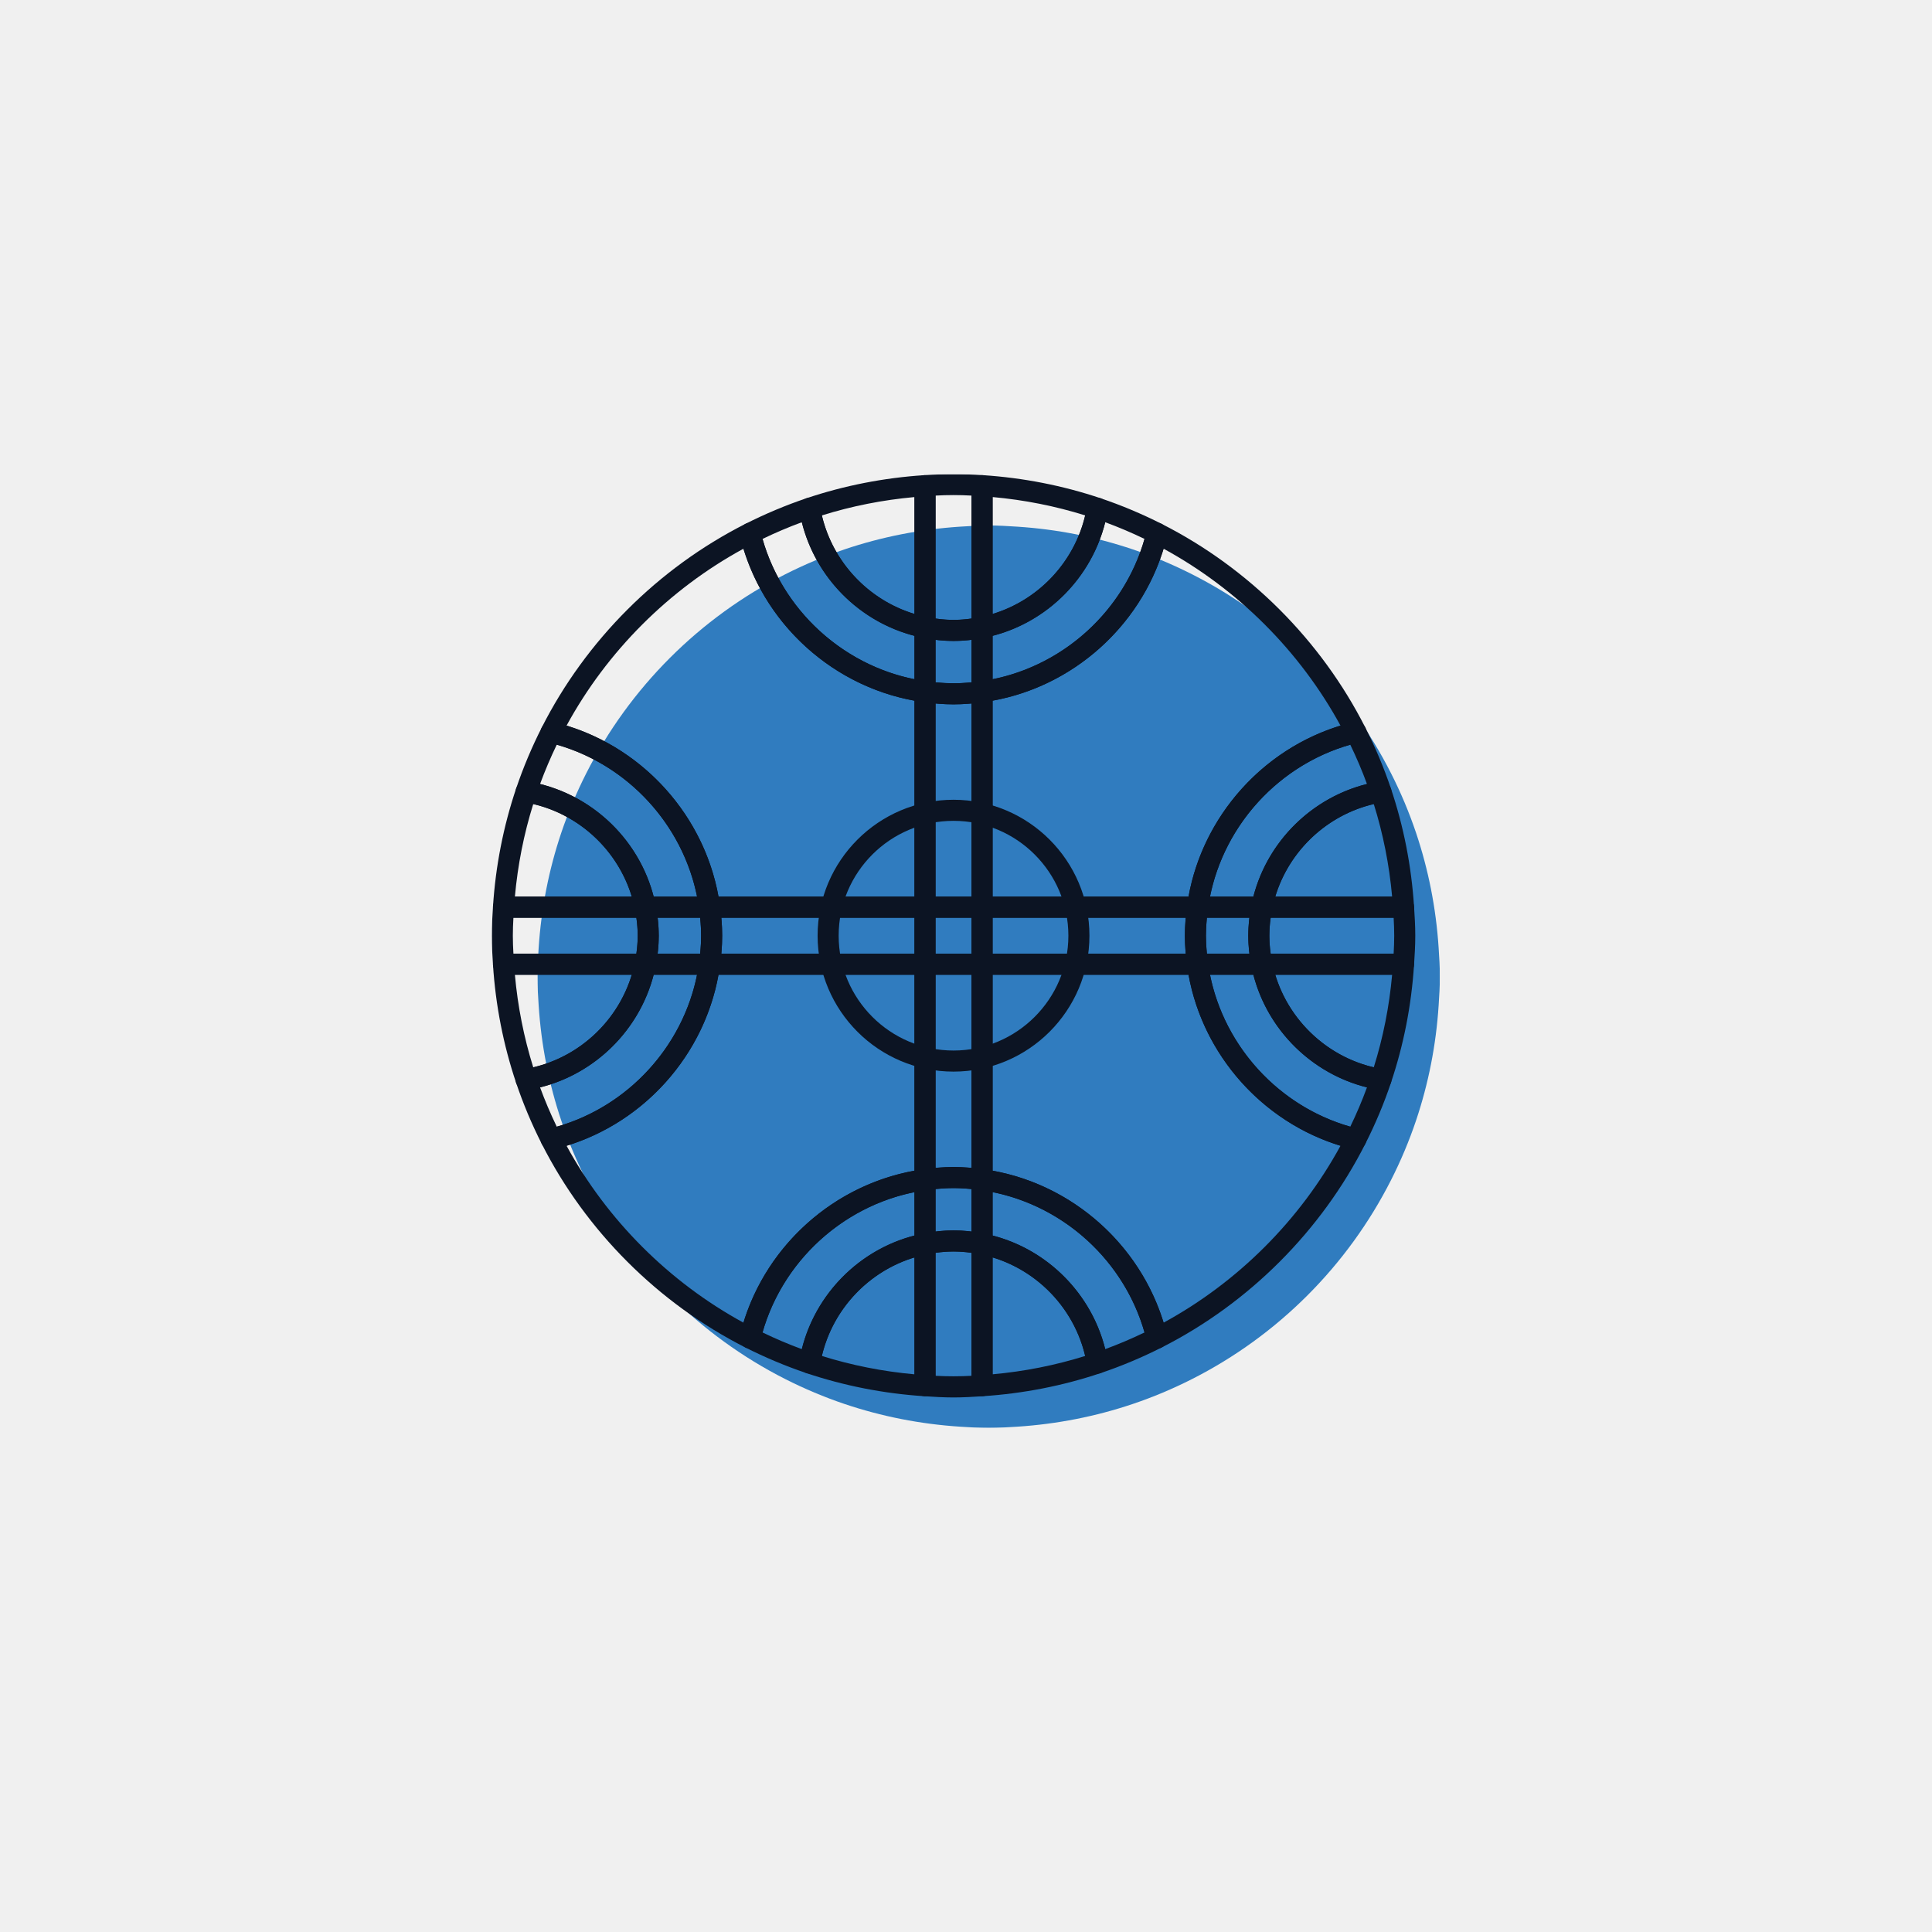
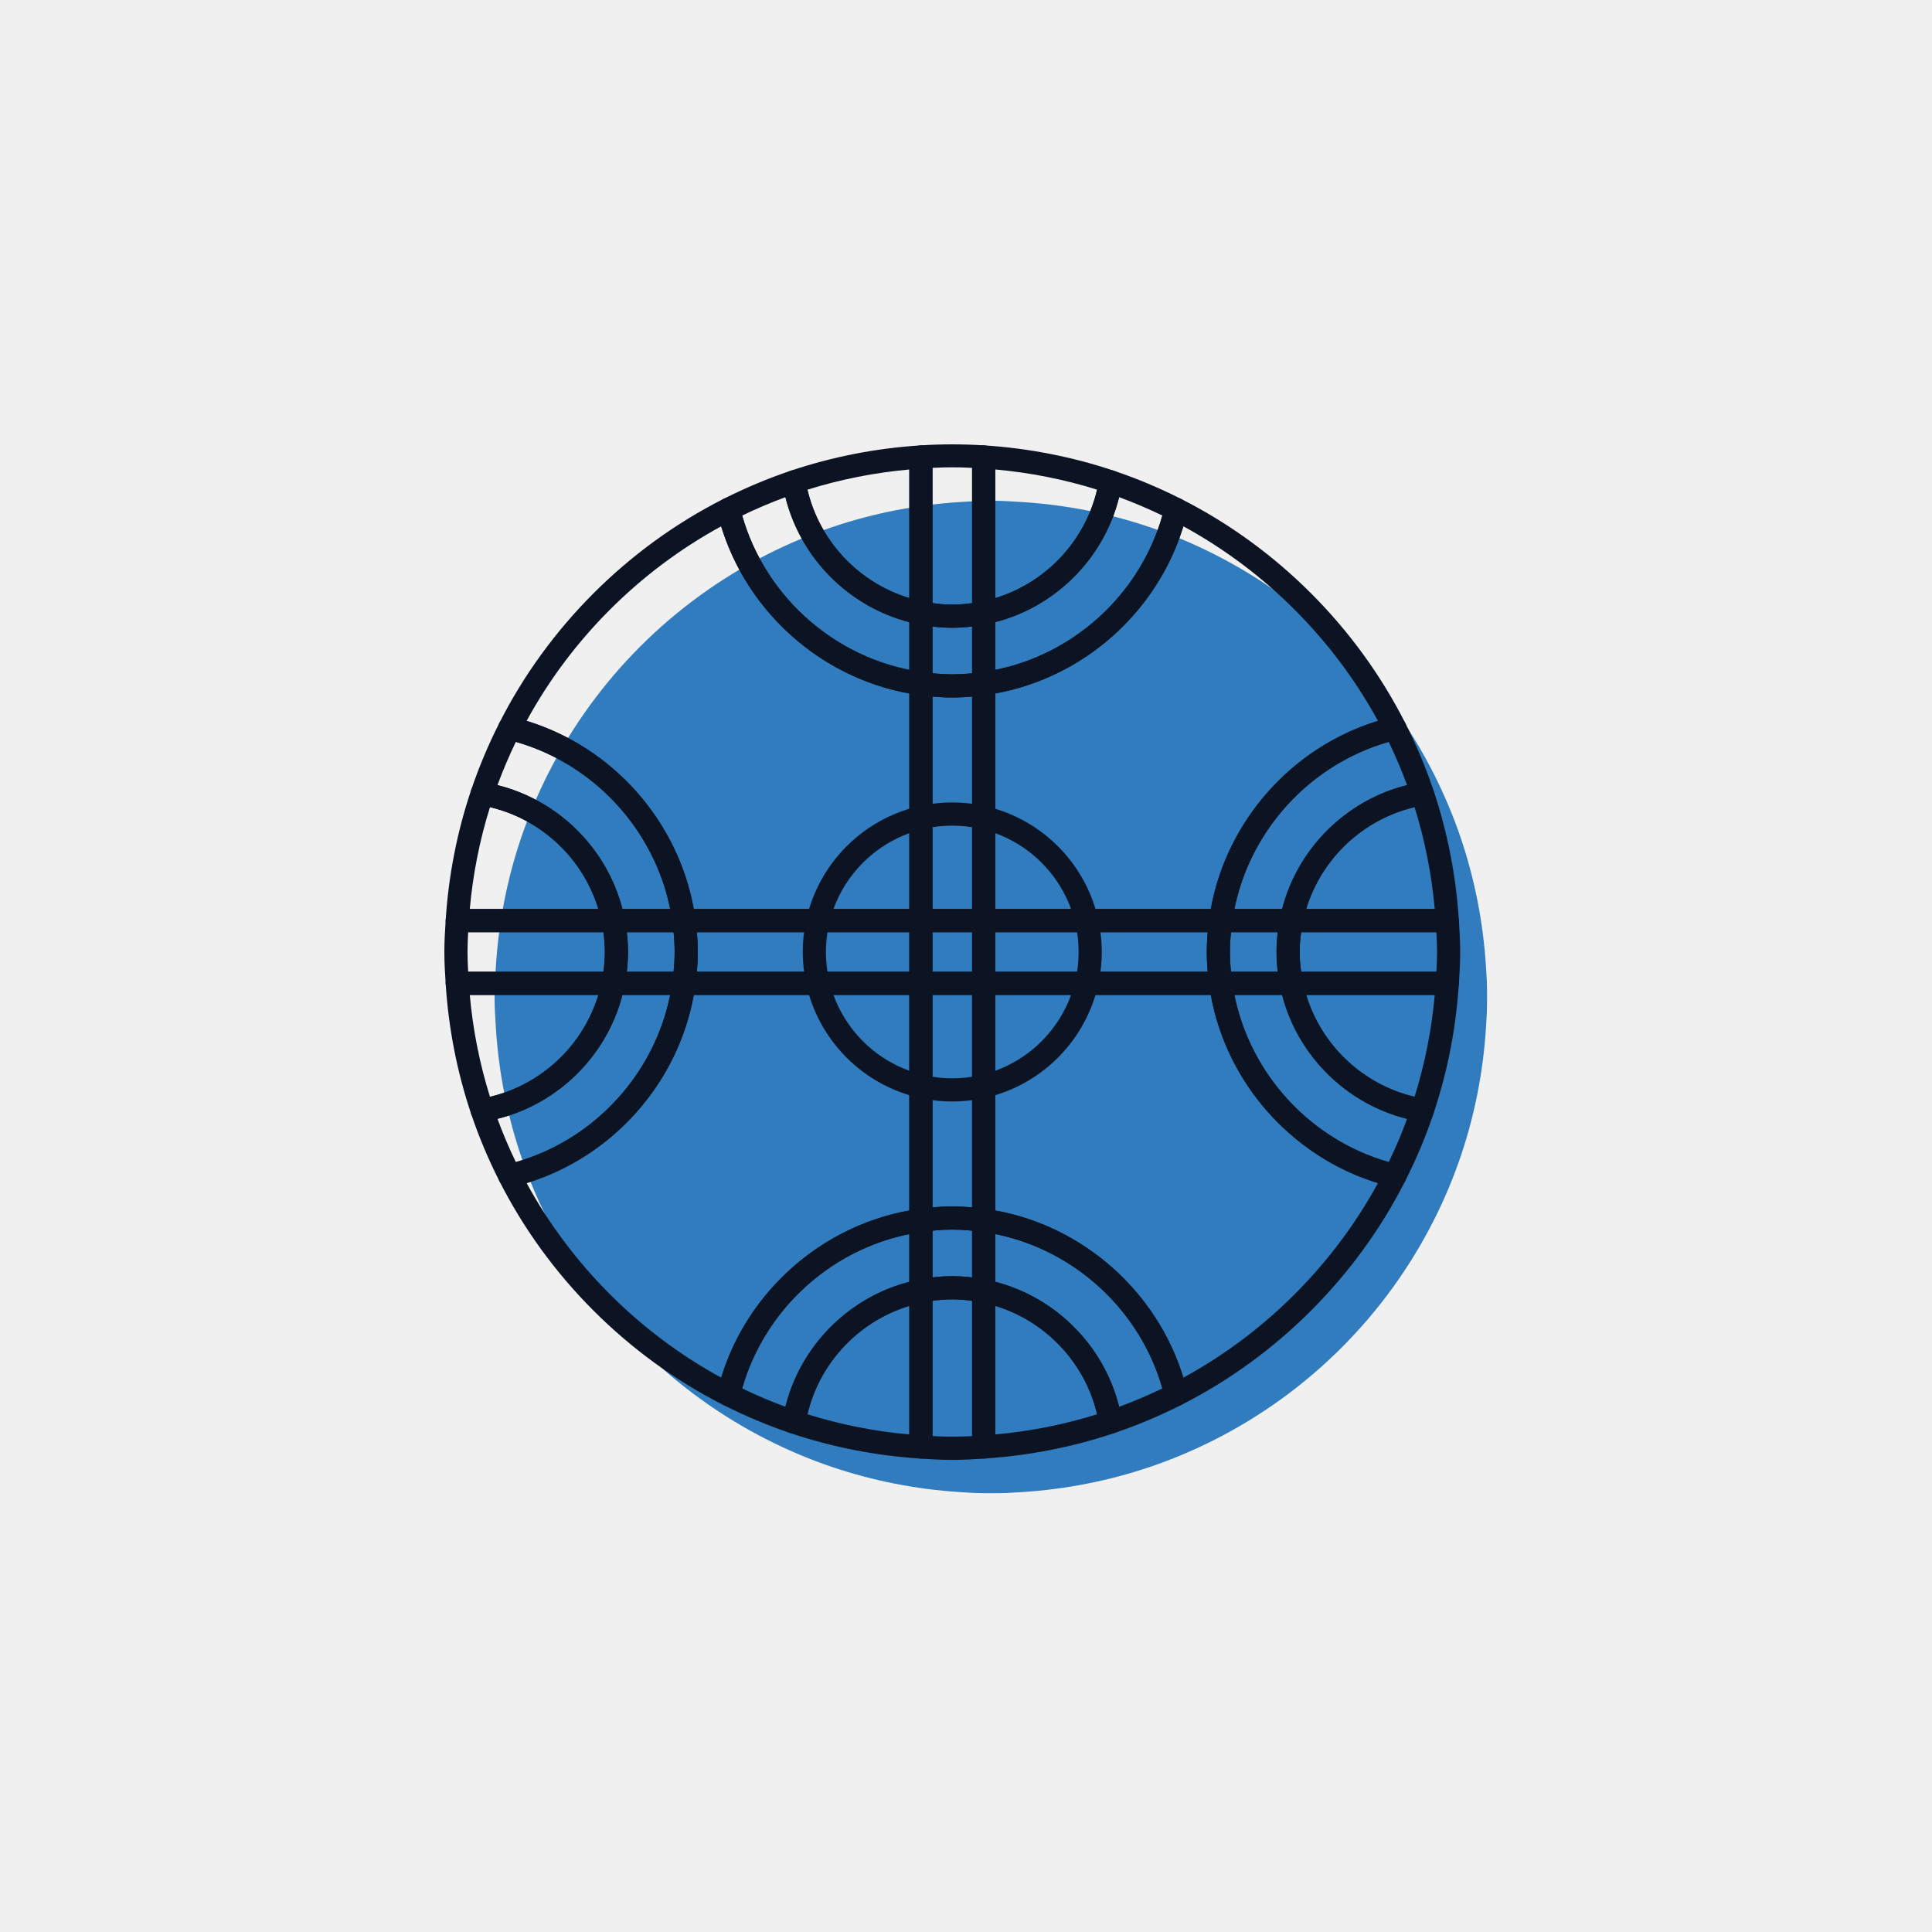
- <svg xmlns="http://www.w3.org/2000/svg" xmlns:xlink="http://www.w3.org/1999/xlink" width="110px" height="110px" viewBox="0 0 110 110" version="1.1">
+ <svg xmlns="http://www.w3.org/2000/svg" xmlns:xlink="http://www.w3.org/1999/xlink" width="100px" height="100px" viewBox="0 0 100 100" version="1.1">
  <defs>
    <polygon id="path-1" points="51.98 52 51.98 0.62 0.599 0.62 0.599 52 51.98 52" />
    <polygon id="path-3" points="0 54.298 53.98 54.298 53.98 -0 0 -0" />
  </defs>
  <g id="Welcome" stroke="none" stroke-width="1" fill="none" fill-rule="evenodd">
-     <g id="Artboard-Copy-26">
-       <g id="Page-1" transform="translate(28, 27)">
+     <g id="Artboard-Copy-59">
+       <g id="Page-1-Copy" transform="translate(23, 23)">
        <g id="Group-3" transform="translate(2, 2.2978)">
          <mask id="mask-2" fill="white">
            <use xlink:href="#path-1" />
          </mask>
          <g id="Clip-2" />
          <path d="M51.911,24.686 C51.764,22.405 51.325,20.205 50.624,18.121 C50.23,16.95 49.752,15.819 49.2,14.73 C46.727,9.849 42.751,5.872 37.869,3.399 C36.78,2.848 35.65,2.37 34.478,1.976 C32.395,1.274 30.194,0.836 27.914,0.688 C27.376,0.653 26.837,0.62 26.29,0.62 C25.742,0.62 25.204,0.653 24.666,0.688 C22.385,0.836 20.184,1.274 18.1,1.976 C16.93,2.37 15.799,2.848 14.71,3.399 C9.828,5.872 5.851,9.849 3.379,14.73 C2.828,15.819 2.349,16.95 1.955,18.121 C1.254,20.205 0.816,22.405 0.668,24.686 C0.633,25.224 0.599,25.763 0.599,26.31 C0.599,26.857 0.633,27.396 0.668,27.934 C0.816,30.215 1.254,32.415 1.955,34.499 C2.349,35.67 2.827,36.801 3.379,37.89 C5.851,42.771 9.828,46.748 14.71,49.221 C15.799,49.772 16.93,50.25 18.1,50.644 C20.184,51.345 22.385,51.784 24.666,51.932 C25.204,51.967 25.742,52 26.29,52 C26.837,52 27.376,51.967 27.914,51.932 C30.194,51.784 32.395,51.345 34.478,50.644 C35.65,50.25 36.78,49.772 37.869,49.221 C42.751,46.748 46.727,42.771 49.2,37.89 C49.752,36.801 50.23,35.67 50.624,34.499 C51.325,32.415 51.764,30.215 51.911,27.934 C51.946,27.396 51.98,26.857 51.98,26.31 C51.98,25.763 51.946,25.224 51.911,24.686" id="Fill-1" fill="#307CBF" mask="url(#mask-2)" />
        </g>
        <path d="M26.29,19.735 C22.684,19.735 19.75,22.669 19.75,26.274 C19.75,29.88 22.684,32.813 26.29,32.813 C29.895,32.813 32.829,29.88 32.829,26.274 C32.829,22.669 29.895,19.735 26.29,19.735 M26.29,34.013 C22.022,34.013 18.551,30.542 18.551,26.274 C18.551,22.006 22.022,18.535 26.29,18.535 C30.558,18.535 34.028,22.006 34.028,26.274 C34.028,30.542 30.558,34.013 26.29,34.013" id="Fill-4" fill="#0C1423" />
        <path d="M24.666,40.166 L24.676,40.166 L24.666,40.166 Z M4.258,38.236 C6.562,42.465 10.099,46.001 14.328,48.306 C15.689,43.864 19.485,40.482 24.066,39.654 L24.066,28.498 L12.909,28.498 C12.082,33.079 8.699,36.874 4.258,38.236 L4.258,38.236 Z M14.71,49.785 C14.617,49.785 14.524,49.763 14.438,49.72 C9.476,47.206 5.357,43.088 2.844,38.124 C2.761,37.961 2.757,37.768 2.834,37.602 C2.911,37.435 3.061,37.312 3.239,37.27 C7.735,36.194 11.177,32.395 11.803,27.817 C11.844,27.52 12.098,27.298 12.397,27.298 L24.666,27.298 C24.997,27.298 25.266,27.566 25.266,27.898 L25.266,40.166 C25.266,40.466 25.045,40.72 24.747,40.76 C20.169,41.387 16.369,44.828 15.294,49.324 C15.251,49.503 15.129,49.652 14.962,49.729 C14.882,49.766 14.796,49.785 14.71,49.785 L14.71,49.785 Z" id="Fill-6" fill="#0C1423" />
        <path d="M28.514,24.05 L39.67,24.05 C40.498,19.47 43.88,15.674 48.322,14.313 C46.018,10.083 42.481,6.547 38.251,4.242 C36.89,8.684 33.094,12.066 28.514,12.894 L28.514,24.05 Z M40.182,25.25 L27.914,25.25 C27.583,25.25 27.315,24.982 27.315,24.65 L27.315,12.382 C27.315,12.082 27.535,11.828 27.833,11.788 C32.411,11.161 36.21,7.72 37.285,3.224 C37.328,3.045 37.451,2.896 37.618,2.819 C37.784,2.741 37.975,2.744 38.141,2.828 C43.104,5.342 47.222,9.46 49.736,14.424 C49.819,14.587 49.823,14.78 49.745,14.946 C49.668,15.113 49.519,15.236 49.34,15.278 C44.845,16.354 41.404,20.153 40.777,24.732 C40.736,25.029 40.482,25.25 40.182,25.25 L40.182,25.25 Z" id="Fill-8" fill="#0C1423" />
        <path d="M28.514,39.654 C33.094,40.482 36.89,43.864 38.251,48.306 C42.481,46.002 46.018,42.465 48.322,38.236 C43.88,36.875 40.498,33.078 39.67,28.498 L28.514,28.498 L28.514,39.654 Z M37.869,49.785 C37.784,49.785 37.698,49.766 37.618,49.729 C37.451,49.652 37.328,49.503 37.285,49.324 C36.21,44.828 32.411,41.387 27.833,40.76 C27.535,40.72 27.315,40.466 27.315,40.166 L27.315,27.898 C27.315,27.567 27.583,27.298 27.914,27.298 L40.182,27.298 C40.482,27.298 40.736,27.52 40.777,27.817 C41.404,32.395 44.845,36.194 49.34,37.27 C49.519,37.313 49.668,37.435 49.745,37.602 C49.823,37.768 49.819,37.961 49.736,38.125 C47.222,43.088 43.104,47.206 38.141,49.72 C38.055,49.763 37.962,49.785 37.869,49.785 L37.869,49.785 Z" id="Fill-10" fill="#0C1423" />
        <path d="M12.909,24.05 L24.066,24.05 L24.066,12.894 C19.485,12.066 15.689,8.684 14.328,4.242 C10.098,6.547 6.561,10.083 4.258,14.312 C8.699,15.674 12.082,19.469 12.909,24.05 M24.666,25.25 L12.397,25.25 C12.097,25.25 11.844,25.029 11.803,24.731 C11.177,20.153 7.735,16.354 3.239,15.278 C3.06,15.236 2.911,15.113 2.834,14.946 C2.757,14.78 2.761,14.587 2.844,14.424 C5.357,9.46 9.475,5.342 14.438,2.828 C14.603,2.744 14.795,2.741 14.962,2.819 C15.129,2.896 15.251,3.045 15.294,3.224 C16.369,7.72 20.169,11.161 24.747,11.788 C25.045,11.828 25.265,12.082 25.265,12.382 L25.265,24.65 C25.265,24.982 24.997,25.25 24.666,25.25" id="Fill-12" fill="#0C1423" />
        <path d="M28.514,27.298 L39.51,27.298 C39.478,26.939 39.462,26.6 39.462,26.274 C39.462,25.948 39.478,25.609 39.51,25.25 L28.514,25.25 L28.514,27.298 Z M40.182,28.498 L27.914,28.498 C27.583,28.498 27.315,28.23 27.315,27.898 L27.315,24.65 C27.315,24.319 27.583,24.05 27.914,24.05 L40.182,24.05 C40.355,24.05 40.52,24.125 40.634,24.256 C40.747,24.386 40.8,24.559 40.777,24.731 C40.7,25.299 40.661,25.804 40.661,26.274 C40.661,26.744 40.7,27.249 40.777,27.818 C40.8,27.989 40.747,28.162 40.634,28.293 C40.52,28.423 40.355,28.498 40.182,28.498 L40.182,28.498 Z" id="Fill-14" fill="#0C1423" />
        <path d="M13.07,27.298 L24.066,27.298 L24.066,25.25 L13.07,25.25 C13.102,25.608 13.118,25.946 13.118,26.274 C13.118,26.602 13.102,26.94 13.07,27.298 M24.666,28.498 L12.397,28.498 C12.223,28.498 12.059,28.423 11.945,28.292 C11.831,28.162 11.779,27.988 11.802,27.816 C11.881,27.252 11.919,26.747 11.919,26.274 C11.919,25.801 11.881,25.297 11.802,24.732 C11.779,24.56 11.831,24.386 11.945,24.256 C12.059,24.125 12.223,24.05 12.397,24.05 L24.666,24.05 C24.997,24.05 25.265,24.319 25.265,24.65 L25.265,27.898 C25.265,28.23 24.997,28.498 24.666,28.498" id="Fill-16" fill="#0C1423" />
        <path d="M26.29,39.445 C26.617,39.445 26.956,39.461 27.314,39.493 L27.314,28.498 L25.266,28.498 L25.266,39.493 C25.624,39.461 25.963,39.445 26.29,39.445 M24.666,40.766 C24.521,40.766 24.382,40.714 24.271,40.618 C24.141,40.504 24.066,40.339 24.066,40.166 L24.066,27.898 C24.066,27.566 24.335,27.298 24.666,27.298 L27.914,27.298 C28.245,27.298 28.514,27.566 28.514,27.898 L28.514,40.166 C28.514,40.339 28.439,40.504 28.309,40.618 C28.177,40.732 28.005,40.782 27.833,40.76 C26.699,40.606 25.877,40.606 24.747,40.76 C24.721,40.764 24.693,40.766 24.666,40.766" id="Fill-18" fill="#0C1423" />
        <path d="M25.266,24.05 L27.315,24.05 L27.315,13.054 C26.598,13.119 25.983,13.119 25.266,13.054 L25.266,24.05 Z M27.914,25.25 L24.666,25.25 C24.335,25.25 24.067,24.982 24.067,24.65 L24.067,12.382 C24.067,12.209 24.141,12.044 24.272,11.93 C24.403,11.816 24.579,11.76 24.747,11.788 C25.877,11.942 26.7,11.942 27.833,11.788 C28.005,11.764 28.177,11.817 28.309,11.93 C28.44,12.044 28.514,12.209 28.514,12.382 L28.514,24.65 C28.514,24.982 28.245,25.25 27.914,25.25 L27.914,25.25 Z" id="Fill-20" fill="#0C1423" />
        <mask id="mask-4" fill="white">
          <use xlink:href="#path-3" />
        </mask>
        <g id="Clip-23" />
        <path d="M25.266,27.298 L27.315,27.298 L27.315,25.25 L25.266,25.25 L25.266,27.298 Z M27.914,28.498 L24.666,28.498 C24.335,28.498 24.066,28.23 24.066,27.898 L24.066,24.65 C24.066,24.319 24.335,24.05 24.666,24.05 L27.914,24.05 C28.245,24.05 28.514,24.319 28.514,24.65 L28.514,27.898 C28.514,28.23 28.245,28.498 27.914,28.498 L27.914,28.498 Z" id="Fill-22" fill="#0C1423" mask="url(#mask-4)" />
        <path d="M15.414,3.685 C16.569,7.732 19.95,10.846 24.066,11.673 L24.066,9.202 C20.915,8.389 18.436,5.881 17.652,2.734 C16.899,3.011 16.149,3.33 15.414,3.685 M24.666,12.982 C24.639,12.982 24.612,12.98 24.585,12.977 C19.519,12.284 15.316,8.477 14.126,3.503 C14.061,3.233 14.191,2.954 14.438,2.829 C15.57,2.256 16.737,1.766 17.909,1.371 C18.075,1.315 18.259,1.335 18.41,1.426 C18.56,1.517 18.664,1.669 18.692,1.842 C19.21,4.985 21.657,7.514 24.783,8.136 C25.063,8.191 25.266,8.438 25.266,8.724 L25.266,12.382 C25.266,12.556 25.191,12.721 25.06,12.834 C24.95,12.93 24.81,12.982 24.666,12.982" id="Fill-24" fill="#0C1423" mask="url(#mask-4)" />
        <path d="M28.514,9.202 L28.514,11.673 C32.63,10.846 36.01,7.732 37.165,3.684 C36.431,3.33 35.682,3.012 34.927,2.734 C34.143,5.881 31.665,8.389 28.514,9.202 M27.914,12.982 C27.77,12.982 27.63,12.93 27.52,12.834 C27.389,12.721 27.315,12.556 27.315,12.382 L27.315,8.724 C27.315,8.438 27.517,8.191 27.797,8.136 C30.922,7.514 33.369,4.985 33.887,1.842 C33.915,1.669 34.019,1.516 34.169,1.426 C34.321,1.335 34.504,1.315 34.67,1.371 C35.845,1.766 37.012,2.257 38.141,2.828 C38.388,2.954 38.518,3.233 38.453,3.503 C37.263,8.477 33.06,12.284 27.995,12.976 C27.968,12.98 27.942,12.982 27.914,12.982" id="Fill-25" fill="#0C1423" mask="url(#mask-4)" />
        <path d="M25.266,11.849 C25.993,11.92 26.588,11.921 27.315,11.849 L27.315,9.429 C26.618,9.515 25.963,9.515 25.266,9.429 L25.266,11.849 Z M27.914,12.382 L27.924,12.382 L27.914,12.382 Z M26.29,13.102 C25.763,13.102 25.204,13.061 24.585,12.976 C24.287,12.935 24.067,12.682 24.067,12.382 L24.067,8.724 C24.067,8.544 24.147,8.373 24.286,8.26 C24.425,8.146 24.608,8.1 24.784,8.135 C25.846,8.347 26.735,8.347 27.797,8.135 C27.975,8.1 28.157,8.146 28.295,8.26 C28.434,8.373 28.514,8.544 28.514,8.724 L28.514,12.382 C28.514,12.682 28.293,12.935 27.995,12.976 C27.374,13.061 26.817,13.102 26.29,13.102 L26.29,13.102 Z" id="Fill-26" fill="#0C1423" mask="url(#mask-4)" />
        <path d="M18.793,2.346 C19.42,5.013 21.451,7.165 24.066,7.956 L24.066,1.301 C22.266,1.463 20.497,1.813 18.793,2.346 M24.666,9.324 C24.627,9.324 24.588,9.32 24.549,9.312 C20.937,8.594 18.106,5.67 17.509,2.037 C17.461,1.747 17.631,1.465 17.909,1.371 C20.064,0.646 22.325,0.203 24.627,0.054 C24.81,0.043 24.955,0.101 25.076,0.215 C25.197,0.328 25.266,0.487 25.266,0.653 L25.266,8.724 C25.266,8.904 25.186,9.074 25.047,9.188 C24.939,9.277 24.804,9.324 24.666,9.324" id="Fill-27" fill="#0C1423" mask="url(#mask-4)" />
        <path d="M28.514,1.3 L28.514,7.956 C31.129,7.165 33.16,5.012 33.786,2.345 C32.084,1.813 30.317,1.462 28.514,1.3 M27.914,9.323 C27.777,9.323 27.642,9.276 27.534,9.187 C27.395,9.073 27.315,8.903 27.315,8.723 L27.315,0.652 C27.315,0.486 27.383,0.328 27.504,0.214 C27.625,0.101 27.78,0.042 27.953,0.053 C30.258,0.203 32.518,0.646 34.67,1.37 C34.949,1.465 35.118,1.746 35.071,2.037 C34.473,5.669 31.644,8.593 28.032,9.312 C27.993,9.32 27.953,9.323 27.914,9.323" id="Fill-28" fill="#0C1423" mask="url(#mask-4)" />
        <path d="M25.266,8.218 C25.971,8.319 26.61,8.319 27.315,8.218 L27.315,1.217 C26.634,1.178 25.945,1.178 25.266,1.217 L25.266,8.218 Z M26.29,9.493 C25.728,9.493 25.159,9.434 24.549,9.312 C24.268,9.256 24.067,9.01 24.067,8.724 L24.067,0.653 C24.067,0.336 24.312,0.074 24.627,0.054 C25.728,-0.018 26.849,-0.018 27.954,0.054 C28.269,0.074 28.514,0.336 28.514,0.653 L28.514,8.724 C28.514,9.01 28.313,9.256 28.032,9.312 C27.422,9.434 26.853,9.493 26.29,9.493 L26.29,9.493 Z" id="Fill-29" fill="#0C1423" mask="url(#mask-4)" />
        <path d="M40.892,24.05 L43.362,24.05 C44.176,20.899 46.684,18.422 49.83,17.637 C49.552,16.882 49.234,16.132 48.879,15.399 C44.832,16.553 41.719,19.934 40.892,24.05 M43.84,25.25 L40.182,25.25 C40.009,25.25 39.844,25.175 39.73,25.045 C39.616,24.914 39.564,24.74 39.587,24.569 C40.281,19.504 44.088,15.301 49.061,14.111 C49.337,14.047 49.611,14.176 49.736,14.424 C50.306,15.549 50.796,16.717 51.193,17.894 C51.249,18.061 51.229,18.244 51.139,18.395 C51.048,18.546 50.896,18.649 50.722,18.678 C47.579,19.195 45.051,21.642 44.429,24.767 C44.372,25.048 44.126,25.25 43.84,25.25" id="Fill-30" fill="#0C1423" mask="url(#mask-4)" />
        <path d="M40.892,28.498 C41.719,32.614 44.832,35.995 48.879,37.149 C49.236,36.413 49.554,35.664 49.83,34.911 C46.684,34.127 44.176,31.649 43.362,28.498 L40.892,28.498 Z M49.201,38.454 C49.155,38.454 49.108,38.448 49.061,38.437 C44.088,37.247 40.281,33.044 39.587,27.979 C39.564,27.808 39.616,27.634 39.73,27.503 C39.844,27.373 40.009,27.298 40.182,27.298 L43.84,27.298 C44.126,27.298 44.372,27.5 44.429,27.781 C45.051,30.906 47.579,33.353 50.722,33.87 C50.896,33.899 51.047,34.002 51.138,34.153 C51.229,34.304 51.249,34.487 51.193,34.653 C50.8,35.825 50.31,36.992 49.736,38.124 C49.632,38.33 49.423,38.454 49.201,38.454 L49.201,38.454 Z" id="Fill-31" fill="#0C1423" mask="url(#mask-4)" />
        <path d="M40.715,27.298 L43.135,27.298 C43.092,26.949 43.071,26.61 43.071,26.274 C43.071,25.939 43.092,25.599 43.135,25.25 L40.715,25.25 C40.679,25.614 40.661,25.952 40.661,26.274 C40.661,26.596 40.679,26.934 40.715,27.298 M43.84,28.498 L40.182,28.498 C39.882,28.498 39.628,28.276 39.587,27.979 C39.503,27.357 39.462,26.799 39.462,26.274 C39.462,25.749 39.503,25.192 39.587,24.569 C39.628,24.272 39.882,24.05 40.182,24.05 L43.84,24.05 C44.02,24.05 44.19,24.131 44.304,24.269 C44.418,24.408 44.463,24.59 44.429,24.767 C44.322,25.3 44.271,25.794 44.271,26.274 C44.271,26.755 44.322,27.248 44.429,27.781 C44.463,27.958 44.418,28.14 44.304,28.279 C44.19,28.418 44.02,28.498 43.84,28.498" id="Fill-32" fill="#0C1423" mask="url(#mask-4)" />
        <path d="M44.607,24.05 L51.262,24.05 C51.101,22.25 50.751,20.481 50.217,18.778 C47.551,19.404 45.398,21.435 44.607,24.05 M51.911,25.25 L43.839,25.25 C43.66,25.25 43.49,25.17 43.376,25.03 C43.261,24.892 43.216,24.709 43.251,24.533 C43.97,20.92 46.894,18.091 50.526,17.493 C50.82,17.446 51.098,17.616 51.192,17.894 C51.918,20.049 52.361,22.308 52.509,24.612 C52.52,24.777 52.461,24.94 52.348,25.06 C52.235,25.181 52.077,25.25 51.911,25.25" id="Fill-33" fill="#0C1423" mask="url(#mask-4)" />
        <path d="M44.607,28.498 C45.398,31.113 47.551,33.144 50.217,33.77 C50.751,32.067 51.101,30.299 51.262,28.498 L44.607,28.498 Z M50.624,35.062 C50.591,35.062 50.559,35.06 50.526,35.055 C46.894,34.457 43.97,31.628 43.251,28.015 C43.216,27.839 43.261,27.656 43.376,27.518 C43.49,27.378 43.66,27.298 43.839,27.298 L51.911,27.298 C52.077,27.298 52.235,27.367 52.348,27.488 C52.461,27.608 52.52,27.771 52.509,27.936 C52.361,30.24 51.918,32.499 51.192,34.654 C51.109,34.901 50.878,35.062 50.624,35.062 L50.624,35.062 Z" id="Fill-34" fill="#0C1423" mask="url(#mask-4)" />
        <path d="M44.346,27.298 L51.348,27.298 C51.367,26.959 51.381,26.618 51.381,26.274 C51.381,25.93 51.367,25.59 51.348,25.25 L44.346,25.25 C44.296,25.604 44.271,25.942 44.271,26.274 C44.271,26.606 44.296,26.944 44.346,27.298 M51.911,28.498 L43.84,28.498 C43.554,28.498 43.307,28.296 43.251,28.015 C43.13,27.403 43.072,26.834 43.072,26.274 C43.072,25.714 43.13,25.145 43.251,24.533 C43.307,24.253 43.554,24.05 43.84,24.05 L51.911,24.05 C52.228,24.05 52.49,24.296 52.51,24.611 C52.546,25.162 52.58,25.714 52.58,26.274 C52.58,26.835 52.546,27.386 52.51,27.937 C52.49,28.253 52.228,28.498 51.911,28.498" id="Fill-35" fill="#0C1423" mask="url(#mask-4)" />
        <path d="M24.666,43.824 L24.676,43.824 L24.666,43.824 Z M15.414,48.863 C16.149,49.219 16.899,49.537 17.652,49.814 C18.437,46.668 20.915,44.16 24.066,43.346 L24.066,40.875 C19.95,41.702 16.569,44.816 15.414,48.863 L15.414,48.863 Z M18.101,51.208 C18.036,51.208 17.972,51.198 17.909,51.177 C16.737,50.782 15.57,50.292 14.438,49.72 C14.191,49.594 14.062,49.315 14.126,49.045 C15.316,44.071 19.52,40.264 24.585,39.572 C24.751,39.549 24.93,39.6 25.061,39.714 C25.191,39.827 25.266,39.992 25.266,40.166 L25.266,43.824 C25.266,44.11 25.063,44.357 24.783,44.412 C21.657,45.034 19.21,47.564 18.692,50.706 C18.664,50.879 18.561,51.032 18.41,51.122 C18.315,51.179 18.208,51.208 18.101,51.208 L18.101,51.208 Z" id="Fill-36" fill="#0C1423" mask="url(#mask-4)" />
        <path d="M28.514,43.346 C31.665,44.16 34.143,46.668 34.927,49.814 C35.682,49.536 36.431,49.218 37.165,48.864 C36.01,44.816 32.63,41.702 28.514,40.875 L28.514,43.346 Z M34.479,51.208 C34.371,51.208 34.264,51.179 34.169,51.122 C34.019,51.032 33.915,50.879 33.887,50.706 C33.369,47.564 30.922,45.035 27.797,44.412 C27.517,44.357 27.315,44.11 27.315,43.824 L27.315,40.166 C27.315,39.992 27.389,39.827 27.52,39.714 C27.651,39.599 27.821,39.546 27.995,39.572 C33.06,40.264 37.263,44.071 38.453,49.045 C38.518,49.315 38.388,49.594 38.141,49.72 C37.012,50.291 35.845,50.782 34.67,51.177 C34.608,51.198 34.543,51.208 34.479,51.208 L34.479,51.208 Z" id="Fill-37" fill="#0C1423" mask="url(#mask-4)" />
        <path d="M26.29,43.055 C26.626,43.055 26.965,43.076 27.314,43.119 L27.314,40.699 C26.588,40.627 25.992,40.627 25.266,40.699 L25.266,43.119 C25.615,43.076 25.954,43.055 26.29,43.055 M27.914,44.424 C27.875,44.424 27.836,44.42 27.797,44.412 C26.73,44.201 25.85,44.201 24.783,44.412 C24.607,44.448 24.425,44.402 24.285,44.288 C24.146,44.174 24.066,44.004 24.066,43.824 L24.066,40.166 C24.066,39.866 24.287,39.612 24.585,39.572 C25.822,39.402 26.752,39.402 27.995,39.572 C28.293,39.612 28.514,39.866 28.514,40.166 L28.514,43.824 C28.514,44.004 28.434,44.174 28.295,44.288 C28.186,44.377 28.052,44.424 27.914,44.424" id="Fill-38" fill="#0C1423" mask="url(#mask-4)" />
        <path d="M18.793,50.203 C20.496,50.735 22.265,51.086 24.066,51.248 L24.066,44.593 C21.451,45.384 19.42,47.536 18.793,50.203 M24.666,52.496 C24.653,52.496 24.641,52.495 24.627,52.495 C22.323,52.345 20.063,51.902 17.909,51.178 C17.631,51.084 17.461,50.802 17.509,50.511 C18.106,46.879 20.936,43.955 24.549,43.236 C24.727,43.201 24.907,43.246 25.047,43.361 C25.186,43.474 25.266,43.645 25.266,43.825 L25.266,51.896 C25.266,52.062 25.197,52.22 25.076,52.334 C24.965,52.438 24.818,52.496 24.666,52.496" id="Fill-39" fill="#0C1423" mask="url(#mask-4)" />
        <path d="M28.514,44.592 L28.514,51.247 C30.317,51.085 32.084,50.735 33.786,50.202 C33.16,47.535 31.129,45.383 28.514,44.592 M27.914,52.495 C27.762,52.495 27.616,52.438 27.504,52.333 C27.383,52.219 27.315,52.061 27.315,51.895 L27.315,43.824 C27.315,43.644 27.395,43.474 27.534,43.36 C27.673,43.246 27.856,43.2 28.032,43.236 C31.644,43.955 34.473,46.879 35.071,50.51 C35.118,50.801 34.949,51.083 34.67,51.177 C32.518,51.901 30.258,52.344 27.953,52.494 C27.94,52.495 27.927,52.495 27.914,52.495" id="Fill-40" fill="#0C1423" mask="url(#mask-4)" />
        <path d="M25.266,51.332 C25.945,51.37 26.634,51.37 27.315,51.332 L27.315,44.331 C26.608,44.23 25.973,44.23 25.266,44.331 L25.266,51.332 Z M26.29,52.565 C25.729,52.565 25.178,52.531 24.627,52.495 C24.312,52.474 24.067,52.212 24.067,51.896 L24.067,43.825 C24.067,43.539 24.269,43.292 24.549,43.236 C25.774,42.993 26.807,42.993 28.032,43.236 C28.312,43.292 28.514,43.539 28.514,43.825 L28.514,51.896 C28.514,52.212 28.269,52.474 27.954,52.495 C27.402,52.531 26.85,52.565 26.29,52.565 L26.29,52.565 Z" id="Fill-41" fill="#0C1423" mask="url(#mask-4)" />
        <path d="M2.749,34.911 C3.027,35.667 3.346,36.416 3.7,37.15 C7.748,35.995 10.861,32.614 11.688,28.498 L9.218,28.498 C8.403,31.649 5.895,34.127 2.749,34.911 M3.379,38.454 C3.156,38.454 2.947,38.33 2.844,38.125 C2.272,36.998 1.782,35.831 1.387,34.654 C1.33,34.487 1.351,34.305 1.44,34.154 C1.531,34.003 1.684,33.899 1.857,33.87 C5,33.354 7.528,30.907 8.15,27.781 C8.207,27.5 8.453,27.298 8.739,27.298 L12.397,27.298 C12.57,27.298 12.735,27.373 12.85,27.504 C12.964,27.635 13.016,27.808 12.992,27.979 C12.3,33.044 8.492,37.247 3.519,38.437 C3.472,38.449 3.425,38.454 3.379,38.454" id="Fill-42" fill="#0C1423" mask="url(#mask-4)" />
        <path d="M9.218,24.05 L11.689,24.05 C10.862,19.934 7.748,16.553 3.7,15.399 C3.346,16.132 3.028,16.882 2.749,17.637 C5.896,18.422 8.404,20.899 9.218,24.05 M12.398,25.25 L8.739,25.25 C8.453,25.25 8.207,25.048 8.151,24.767 C7.529,21.642 5,19.195 1.858,18.678 C1.684,18.649 1.531,18.546 1.441,18.395 C1.351,18.244 1.33,18.061 1.387,17.894 C1.783,16.717 2.274,15.549 2.844,14.424 C2.969,14.177 3.244,14.048 3.519,14.111 C8.492,15.301 12.3,19.504 12.992,24.569 C13.016,24.74 12.964,24.914 12.85,25.045 C12.736,25.175 12.571,25.25 12.398,25.25" id="Fill-43" fill="#0C1423" mask="url(#mask-4)" />
        <path d="M9.444,27.298 L11.865,27.298 C11.901,26.936 11.919,26.598 11.919,26.274 C11.919,25.95 11.901,25.612 11.865,25.25 L9.444,25.25 C9.487,25.599 9.507,25.939 9.507,26.274 C9.507,26.61 9.487,26.949 9.444,27.298 M12.397,28.498 L8.739,28.498 C8.559,28.498 8.389,28.418 8.275,28.279 C8.161,28.14 8.116,27.958 8.15,27.781 C8.257,27.248 8.308,26.755 8.308,26.274 C8.308,25.794 8.257,25.3 8.15,24.767 C8.116,24.59 8.161,24.408 8.275,24.269 C8.389,24.131 8.559,24.05 8.739,24.05 L12.397,24.05 C12.697,24.05 12.951,24.271 12.992,24.568 C13.077,25.188 13.118,25.746 13.118,26.274 C13.118,26.802 13.077,27.36 12.992,27.98 C12.951,28.277 12.697,28.498 12.397,28.498" id="Fill-44" fill="#0C1423" mask="url(#mask-4)" />
        <path d="M1.316,24.05 L7.971,24.05 C7.18,21.435 5.027,19.404 2.361,18.778 C1.828,20.481 1.477,22.25 1.316,24.05 M8.739,25.25 L0.668,25.25 C0.502,25.25 0.343,25.181 0.23,25.06 C0.117,24.94 0.058,24.777 0.069,24.612 C0.217,22.308 0.661,20.049 1.386,17.894 C1.48,17.616 1.761,17.446 2.052,17.493 C5.684,18.091 8.608,20.92 9.328,24.533 C9.362,24.709 9.317,24.892 9.203,25.03 C9.088,25.17 8.919,25.25 8.739,25.25" id="Fill-45" fill="#0C1423" mask="url(#mask-4)" />
        <path d="M1.316,28.498 C1.477,30.299 1.828,32.067 2.361,33.77 C5.027,33.144 7.18,31.113 7.971,28.498 L1.316,28.498 Z M1.955,35.062 C1.701,35.062 1.469,34.901 1.386,34.654 C0.661,32.499 0.217,30.24 0.069,27.936 C0.058,27.771 0.117,27.608 0.23,27.488 C0.343,27.367 0.502,27.298 0.668,27.298 L8.739,27.298 C8.919,27.298 9.088,27.378 9.203,27.518 C9.317,27.656 9.362,27.839 9.328,28.015 C8.608,31.628 5.684,34.457 2.052,35.055 C2.019,35.06 1.987,35.062 1.955,35.062 L1.955,35.062 Z" id="Fill-46" fill="#0C1423" mask="url(#mask-4)" />
        <path d="M1.232,27.298 L8.233,27.298 C8.283,26.944 8.308,26.606 8.308,26.274 C8.308,25.942 8.283,25.604 8.233,25.25 L1.232,25.25 C1.212,25.59 1.199,25.93 1.199,26.274 C1.199,26.618 1.212,26.959 1.232,27.298 M8.739,28.498 L0.668,28.498 C0.351,28.498 0.089,28.253 0.069,27.937 C0.033,27.386 0,26.835 0,26.274 C0,25.714 0.033,25.162 0.069,24.611 C0.089,24.296 0.351,24.05 0.668,24.05 L8.739,24.05 C9.025,24.05 9.272,24.253 9.328,24.533 C9.449,25.145 9.507,25.714 9.507,26.274 C9.507,26.834 9.449,27.403 9.328,28.015 C9.272,28.296 9.025,28.498 8.739,28.498" id="Fill-47" fill="#0C1423" mask="url(#mask-4)" />
      </g>
    </g>
  </g>
</svg>
